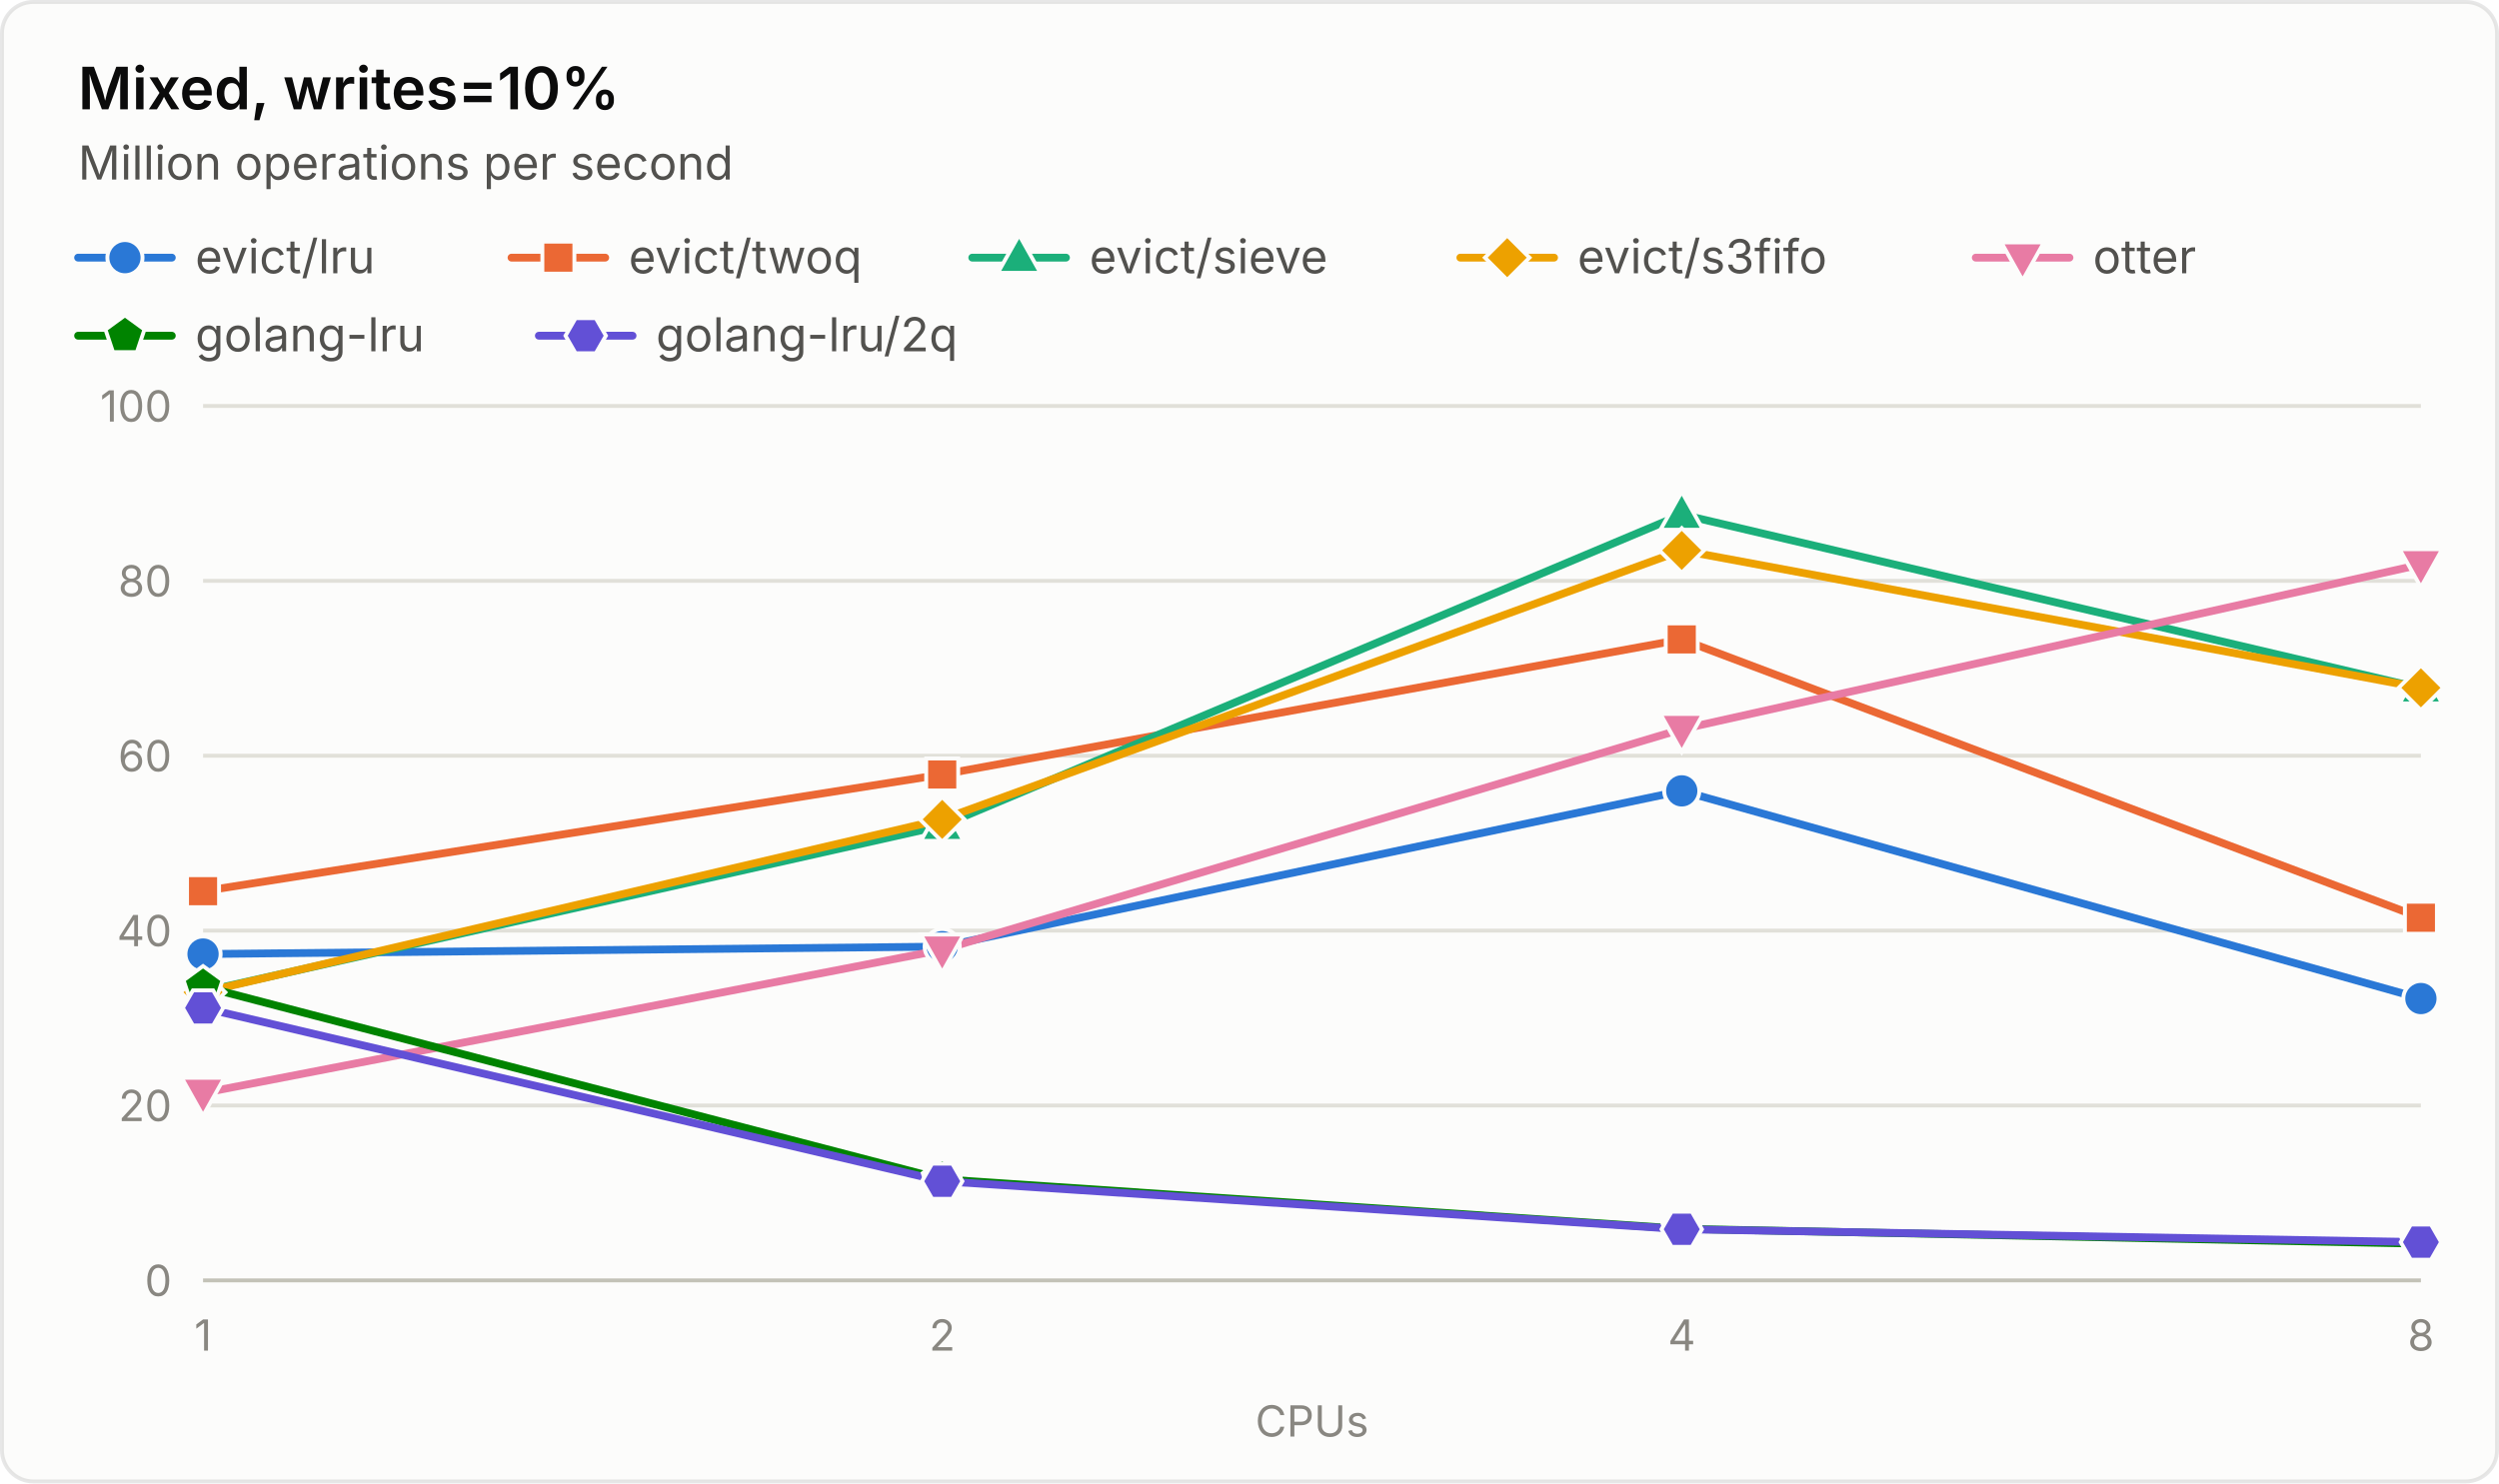
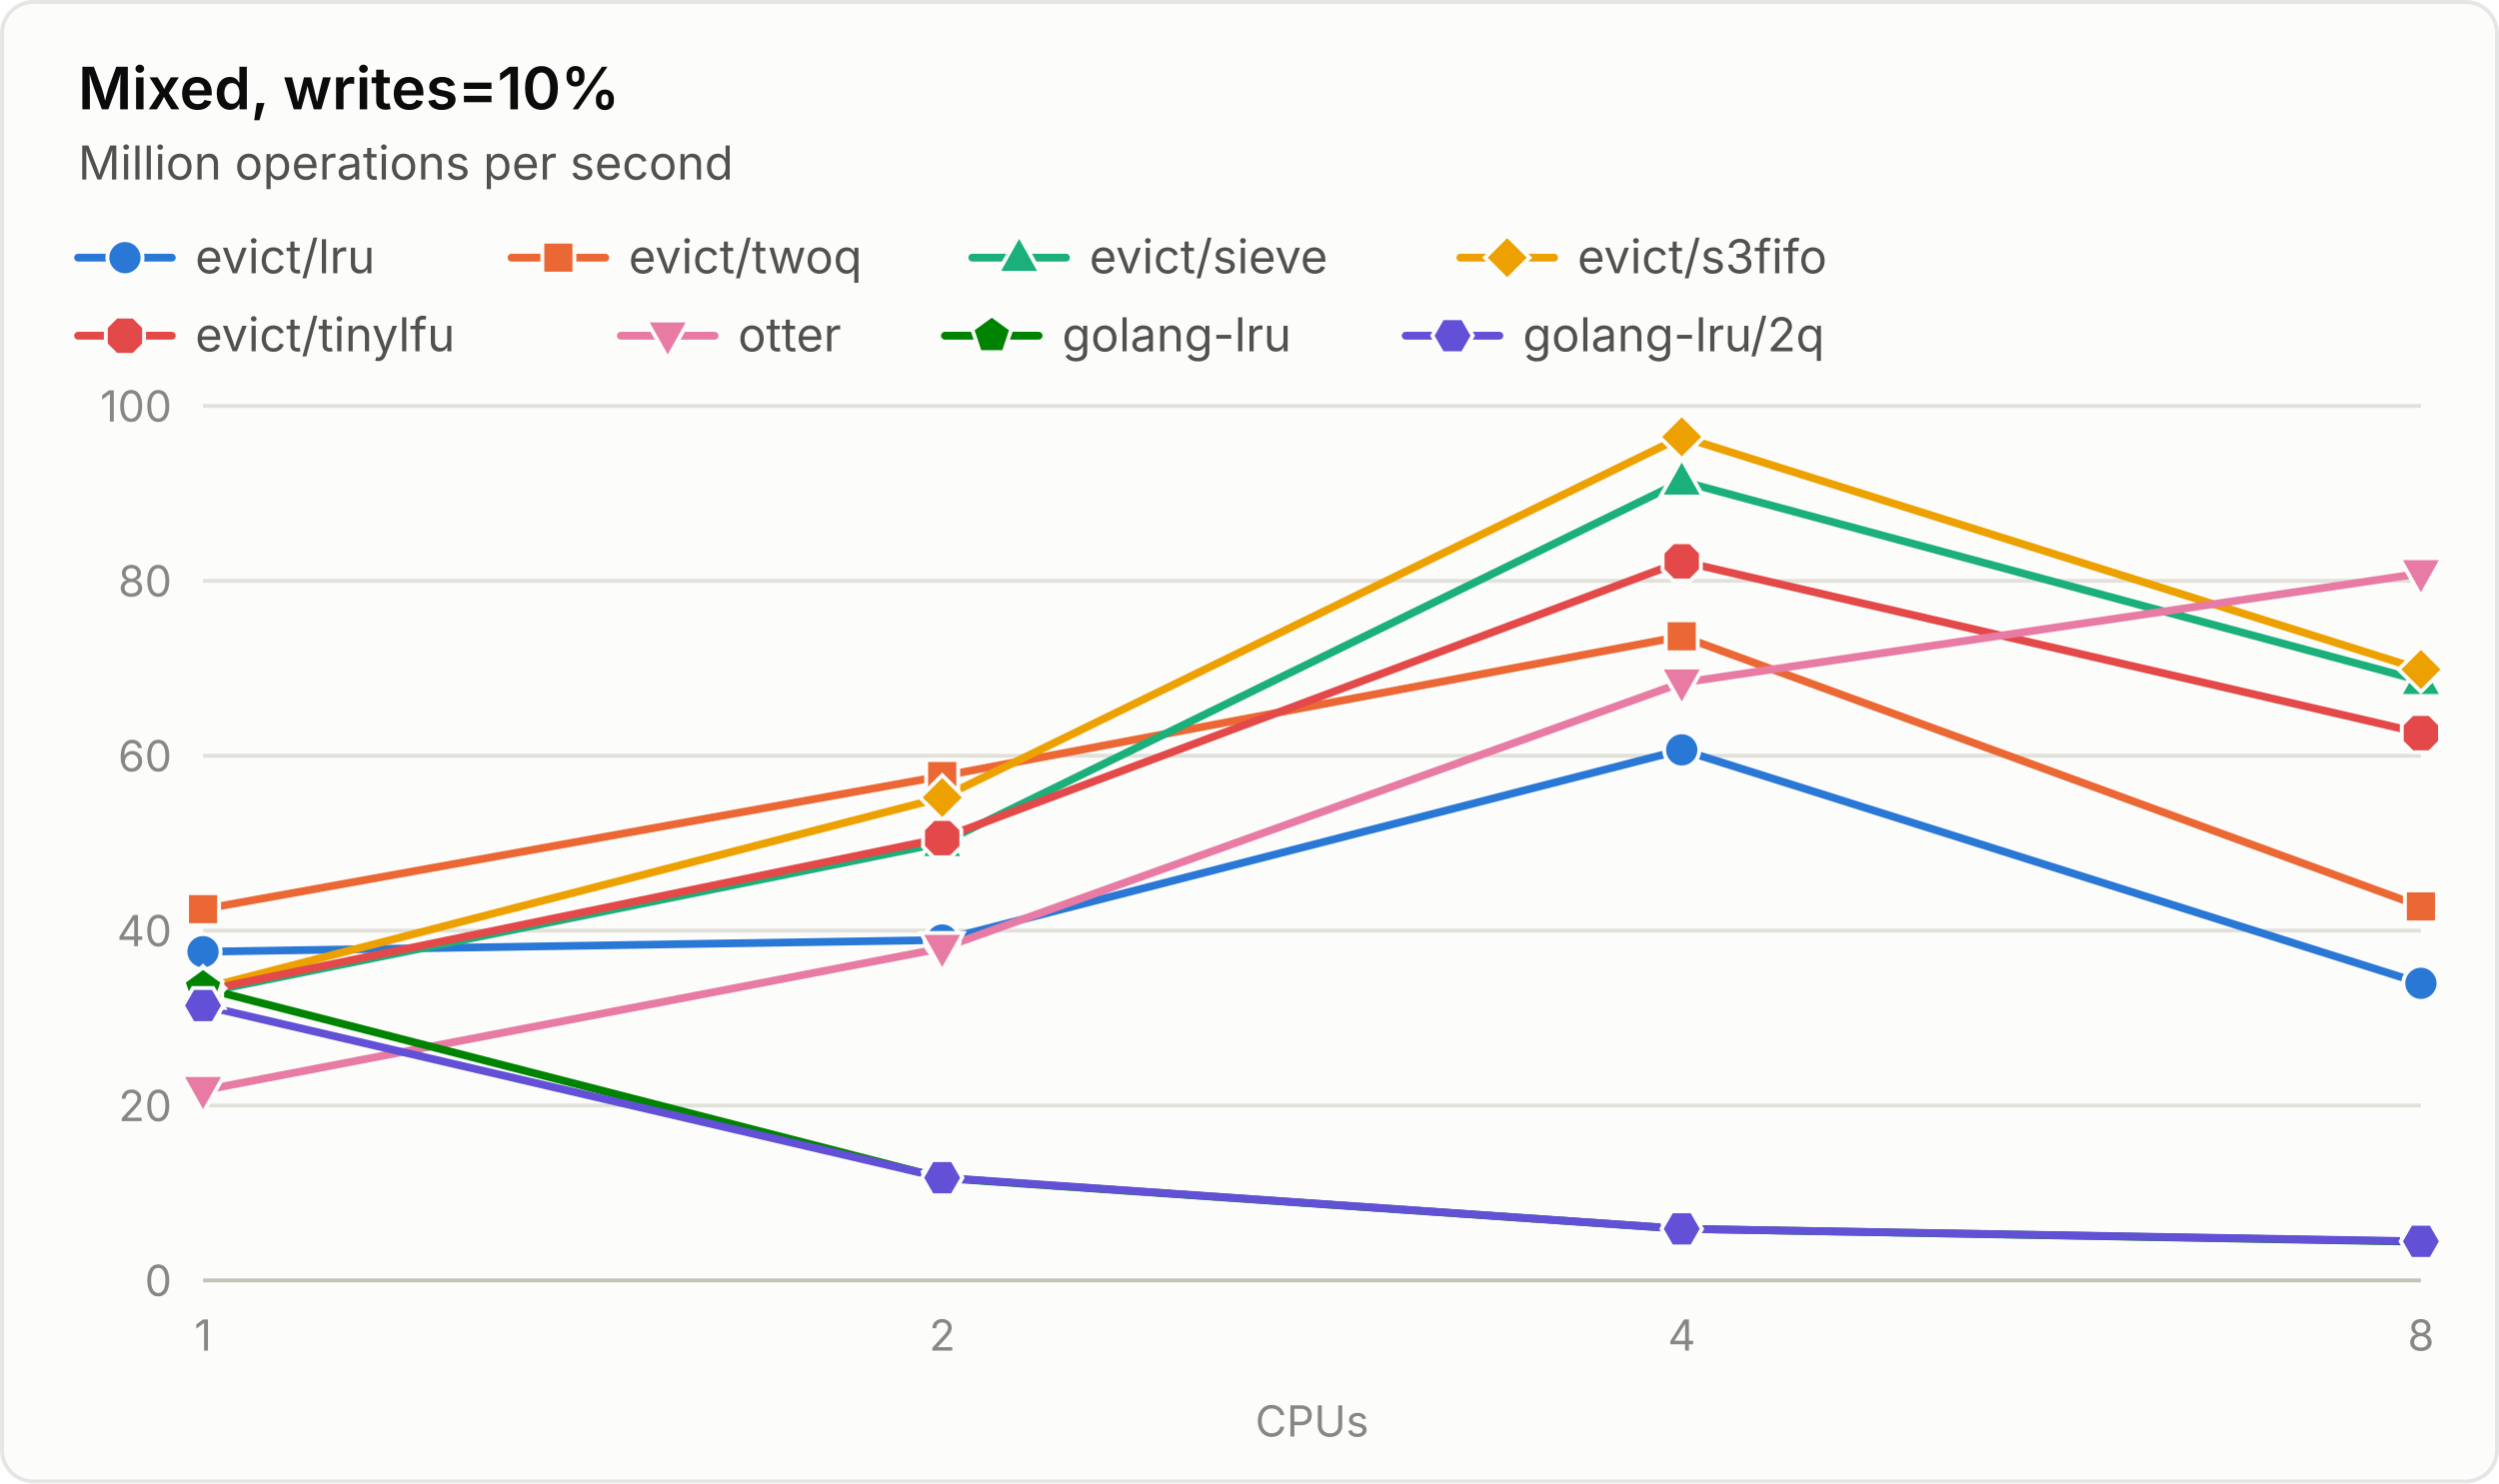
<svg xmlns="http://www.w3.org/2000/svg" viewBox="0 0 640 380" width="640" height="380" role="img" aria-labelledby="title desc">
  <style>
text { font-family: system-ui, -apple-system, "Segoe UI", sans-serif; }
.title { font-size: 15px; font-weight: 600; }
.unit, .legend { font-size: 12px; }
.tick { font-size: 11px; font-variant-numeric: tabular-nums; }
.grid, .axis { stroke-width: 1; }
.line { fill: none; stroke-width: 2; stroke-linejoin: round; stroke-linecap: round; }
.ref { fill: none; stroke-width: 1.5; stroke-linejoin: round; stroke-linecap: round; }
.mark { stroke-width: 2; paint-order: stroke; }
.surface { fill: #fcfcfb; stroke: rgba(11,11,11,0.10); }
.title { fill: #0b0b0b; }
.unit, .legend { fill: #52514e; }
.tick { fill: #898781; }
.grid { stroke: #e1e0d9; }
.axis { stroke: #c3c2b7; }
.ref { stroke: #898781; }
.mark { stroke: #fcfcfb; }
.s0 { stroke: #2a78d6; } .m0 { fill: #2a78d6; }
.s1 { stroke: #eb6834; } .m1 { fill: #eb6834; }
.s2 { stroke: #1baf7a; } .m2 { fill: #1baf7a; }
.s3 { stroke: #eda100; } .m3 { fill: #eda100; }
+ .s7 { stroke: #e34948; } .m7 { fill: #e34948; }
.s4 { stroke: #e87ba4; } .m4 { fill: #e87ba4; }
.s5 { stroke: #008300; } .m5 { fill: #008300; }
.s6 { stroke: #6250d6; } .m6 { fill: #6250d6; }
@media (prefers-color-scheme: dark) {
  .surface { fill: #1a1a19; stroke: rgba(255,255,255,0.10); }
  .title { fill: #f0efec; }
  .unit, .legend { fill: #c3c2b7; }
  .tick { fill: #898781; }
  .grid { stroke: #2c2c2a; }
  .axis { stroke: #383835; }
  .ref { stroke: #898781; }
  .mark { stroke: #1a1a19; }
  .s0 { stroke: #3987e5; } .m0 { fill: #3987e5; }
  .s1 { stroke: #d95926; } .m1 { fill: #d95926; }
  .s2 { stroke: #199e70; } .m2 { fill: #199e70; }
  .s3 { stroke: #c98500; } .m3 { fill: #c98500; }
+   .s7 { stroke: #e66767; } .m7 { fill: #e66767; }
  .s4 { stroke: #d55181; } .m4 { fill: #d55181; }
  .s5 { stroke: #008300; } .m5 { fill: #008300; }
  .s6 { stroke: #9085e9; } .m6 { fill: #9085e9; }
}
</style>
  <rect class="surface" x="0.5" y="0.5" width="639" height="379" rx="8" />
  <text class="title" x="20" y="28">Mixed, writes=10%</text>
  <text class="unit" x="20" y="46">Million operations per second</text>
  <path class="line s0" d="M20,66 h24" />
  <circle class="mark m0" cx="32" cy="66" r="4" />
  <text class="legend" x="50" y="70">evict/lru</text>
  <path class="line s1" d="M131,66 h24" />
  <path class="mark m1" d="M139.4,62.4L146.6,62.4L146.6,69.6L139.4,69.6Z" />
  <text class="legend" x="161" y="70">evict/twoq</text>
  <path class="line s2" d="M249,66 h24" />
  <path class="mark m2" d="M261,61.2L265.6,69.4L256.4,69.4Z" />
  <text class="legend" x="279" y="70">evict/sieve</text>
  <path class="line s3" d="M374,66 h24" />
  <path class="mark m3" d="M386,61L391,66L386,71L381,66Z" />
  <text class="legend" x="404" y="70">evict/s3fifo</text>
-   <path class="line s4" d="M506,66 h24" />
-   <path class="mark m4" d="M518,70.8L522.6,62.6L513.4,62.6Z" />
-   <text class="legend" x="536" y="70">otter</text>
-   <path class="line s5" d="M20,86 h24" />
-   <path class="mark m5" d="M32,81.4L36.4,84.6L34.7,89.7L29.3,89.7L27.6,84.6Z" />
-   <text class="legend" x="50" y="90">golang-lru</text>
-   <path class="line s6" d="M138,86 h24" />
-   <path class="mark m6" d="M147.7,82L152.3,82L154.6,86L152.3,90L147.7,90L145.4,86Z" />
-   <text class="legend" x="168" y="90">golang-lru/2q</text>
+   <path class="line s7" d="M20,86 h24" />
+   <path class="mark m7" d="M30,81.6L34,81.6L36.4,84L36.4,88L34,90.4L30,90.4L27.6,88L27.6,84Z" />
+   <text class="legend" x="50" y="90">evict/tinylfu</text>
+   <path class="line s4" d="M159,86 h24" />
+   <path class="mark m4" d="M171,90.8L175.6,82.6L166.4,82.6Z" />
+   <text class="legend" x="189" y="90">otter</text>
+   <path class="line s5" d="M242,86 h24" />
+   <path class="mark m5" d="M254,81.4L258.4,84.6L256.7,89.7L251.3,89.7L249.6,84.6Z" />
+   <text class="legend" x="272" y="90">golang-lru</text>
+   <path class="line s6" d="M360,86 h24" />
+   <path class="mark m6" d="M369.7,82L374.3,82L376.6,86L374.3,90L369.7,90L367.4,86Z" />
+   <text class="legend" x="390" y="90">golang-lru/2q</text>
  <path class="axis" d="M52,328 h568" />
  <text class="tick" x="44" y="332" text-anchor="end">0</text>
  <path class="grid" d="M52,283.2 h568" />
  <text class="tick" x="44" y="287.2" text-anchor="end">20</text>
  <path class="grid" d="M52,238.4 h568" />
  <text class="tick" x="44" y="242.4" text-anchor="end">40</text>
  <path class="grid" d="M52,193.6 h568" />
  <text class="tick" x="44" y="197.6" text-anchor="end">60</text>
  <path class="grid" d="M52,148.8 h568" />
  <text class="tick" x="44" y="152.8" text-anchor="end">80</text>
  <path class="grid" d="M52,104 h568" />
  <text class="tick" x="44" y="108" text-anchor="end">100</text>
  <text class="tick" x="52" y="346" text-anchor="middle">1</text>
  <text class="tick" x="241.3" y="346" text-anchor="middle">2</text>
  <text class="tick" x="430.7" y="346" text-anchor="middle">4</text>
  <text class="tick" x="620" y="346" text-anchor="middle">8</text>
  <text class="tick" x="336" y="368" text-anchor="middle">CPUs</text>
-   <path class="line s0" d="M52,244.4L241.3,242.5L430.7,202.6L620,255.8" />
-   <path class="line s1" d="M52,228.3L241.3,198.4L430.7,163.8L620,235.1" />
-   <path class="line s2" d="M52,254L241.3,211.5L430.7,131.8L620,176.3" />
-   <path class="line s3" d="M52,254.2L241.3,209.9L430.7,141L620,176.2" />
-   <path class="line s4" d="M52,280L241.3,243.3L430.7,186.8L620,144.6" />
-   <path class="line s5" d="M52,252.7L241.3,302.1L430.7,314.8L620,318.6" />
-   <path class="line s6" d="M52,258.2L241.3,302.6L430.7,314.9L620,318.2" />
+   <path class="line s0" d="M52,243.8L241.3,240.8L430.7,192.1L620,251.9" />
+   <path class="line s1" d="M52,232.9L241.3,198.8L430.7,163L620,232.2" />
+   <path class="line s2" d="M52,254.3L241.3,215.9L430.7,123.3L620,174.4" />
+   <path class="line s3" d="M52,253.2L241.3,204.3L430.7,111.9L620,171.5" />
+   <path class="line s7" d="M52,253.8L241.3,214.7L430.7,143.8L620,187.8" />
+   <path class="line s4" d="M52,279.3L241.3,242.9L430.7,174.9L620,146.9" />
+   <path class="line s5" d="M52,253.1L241.3,301.8L430.7,314.8L620,318.1" />
+   <path class="line s6" d="M52,257.6L241.3,301.7L430.7,314.8L620,318" />
  <g>
-     <circle class="mark m0" cx="52" cy="244.4" r="4" />
+     <circle class="mark m0" cx="52" cy="243.8" r="4" />
  </g>
  <g>
-     <circle class="mark m0" cx="241.3" cy="242.5" r="4" />
+     <circle class="mark m0" cx="241.3" cy="240.8" r="4" />
  </g>
  <g>
-     <circle class="mark m0" cx="430.7" cy="202.6" r="4" />
+     <circle class="mark m0" cx="430.7" cy="192.1" r="4" />
  </g>
  <g>
-     <circle class="mark m0" cx="620" cy="255.8" r="4" />
+     <circle class="mark m0" cx="620" cy="251.9" r="4" />
  </g>
  <g>
-     <path class="mark m1" d="M48.4,224.7L55.6,224.7L55.6,231.9L48.4,231.9Z" />
+     <path class="mark m1" d="M48.4,229.3L55.6,229.3L55.6,236.5L48.4,236.5Z" />
  </g>
  <g>
-     <path class="mark m1" d="M237.7,194.8L244.9,194.8L244.9,202L237.7,202Z" />
+     <path class="mark m1" d="M237.7,195.2L244.9,195.2L244.9,202.4L237.7,202.4Z" />
  </g>
  <g>
-     <path class="mark m1" d="M427.1,160.2L434.3,160.2L434.3,167.4L427.1,167.4Z" />
+     <path class="mark m1" d="M427.1,159.4L434.3,159.4L434.3,166.6L427.1,166.6Z" />
  </g>
  <g>
-     <path class="mark m1" d="M616.4,231.5L623.6,231.5L623.6,238.7L616.4,238.7Z" />
+     <path class="mark m1" d="M616.4,228.6L623.6,228.6L623.6,235.8L616.4,235.8Z" />
  </g>
  <g>
-     <path class="mark m2" d="M52,249.2L56.6,257.4L47.4,257.4Z" />
+     <path class="mark m2" d="M52,249.5L56.6,257.7L47.4,257.7Z" />
  </g>
  <g>
-     <path class="mark m2" d="M241.3,206.7L245.9,214.9L236.7,214.9Z" />
+     <path class="mark m2" d="M241.3,211.1L245.9,219.3L236.7,219.3Z" />
  </g>
  <g>
-     <path class="mark m2" d="M430.7,127L435.3,135.2L426.1,135.2Z" />
+     <path class="mark m2" d="M430.7,118.5L435.3,126.7L426.1,126.7Z" />
  </g>
  <g>
-     <path class="mark m2" d="M620,171.5L624.6,179.7L615.4,179.7Z" />
+     <path class="mark m2" d="M620,169.6L624.6,177.8L615.4,177.8Z" />
  </g>
  <g>
-     <path class="mark m3" d="M52,249.2L57,254.2L52,259.2L47,254.2Z" />
+     <path class="mark m3" d="M52,248.2L57,253.2L52,258.2L47,253.2Z" />
  </g>
  <g>
-     <path class="mark m3" d="M241.3,204.9L246.3,209.9L241.3,214.9L236.3,209.9Z" />
+     <path class="mark m3" d="M241.3,199.3L246.3,204.3L241.3,209.3L236.3,204.3Z" />
  </g>
  <g>
-     <path class="mark m3" d="M430.7,136L435.7,141L430.7,146L425.7,141Z" />
+     <path class="mark m3" d="M430.7,106.9L435.7,111.9L430.7,116.9L425.7,111.9Z" />
  </g>
  <g>
-     <path class="mark m3" d="M620,171.2L625,176.2L620,181.2L615,176.2Z" />
+     <path class="mark m3" d="M620,166.5L625,171.5L620,176.5L615,171.5Z" />
  </g>
  <g>
-     <path class="mark m4" d="M52,284.8L56.6,276.6L47.4,276.6Z" />
+     <path class="mark m7" d="M50,249.4L54,249.4L56.4,251.8L56.4,255.8L54,258.2L50,258.2L47.6,255.8L47.6,251.8Z" />
  </g>
  <g>
-     <path class="mark m4" d="M241.3,248.1L245.9,239.9L236.7,239.9Z" />
+     <path class="mark m7" d="M239.3,210.3L243.3,210.3L245.7,212.7L245.7,216.7L243.3,219.1L239.3,219.1L236.9,216.7L236.9,212.7Z" />
  </g>
  <g>
-     <path class="mark m4" d="M430.7,191.6L435.3,183.4L426.1,183.4Z" />
+     <path class="mark m7" d="M428.7,139.4L432.7,139.4L435.1,141.8L435.1,145.8L432.7,148.2L428.7,148.2L426.3,145.8L426.3,141.8Z" />
  </g>
  <g>
-     <path class="mark m4" d="M620,149.4L624.6,141.2L615.4,141.2Z" />
+     <path class="mark m7" d="M618,183.4L622,183.4L624.4,185.8L624.4,189.8L622,192.2L618,192.2L615.6,189.8L615.6,185.8Z" />
  </g>
  <g>
-     <path class="mark m5" d="M52,248.1L56.4,251.3L54.7,256.4L49.3,256.4L47.6,251.3Z" />
+     <path class="mark m4" d="M52,284.1L56.6,275.9L47.4,275.9Z" />
  </g>
  <g>
-     <path class="mark m5" d="M241.3,297.5L245.7,300.7L244,305.8L238.6,305.8L236.9,300.7Z" />
+     <path class="mark m4" d="M241.3,247.7L245.9,239.5L236.7,239.5Z" />
+   </g>
+   <g>
+     <path class="mark m4" d="M430.7,179.7L435.3,171.5L426.1,171.5Z" />
+   </g>
+   <g>
+     <path class="mark m4" d="M620,151.7L624.6,143.5L615.4,143.5Z" />
+   </g>
+   <g>
+     <path class="mark m5" d="M52,248.5L56.4,251.7L54.7,256.8L49.3,256.8L47.6,251.7Z" />
+   </g>
+   <g>
+     <path class="mark m5" d="M241.3,297.2L245.7,300.4L244,305.5L238.6,305.5L236.9,300.4Z" />
  </g>
  <g>
    <path class="mark m5" d="M430.7,310.2L435.1,313.4L433.4,318.5L428,318.5L426.3,313.4Z" />
  </g>
  <g>
-     <path class="mark m5" d="M620,314L624.4,317.2L622.7,322.3L617.3,322.3L615.6,317.2Z" />
+     <path class="mark m5" d="M620,313.5L624.4,316.7L622.7,321.8L617.3,321.8L615.6,316.7Z" />
  </g>
  <g>
-     <path class="mark m6" d="M49.7,254.2L54.3,254.2L56.6,258.2L54.3,262.2L49.7,262.2L47.4,258.2Z" />
+     <path class="mark m6" d="M49.7,253.6L54.3,253.6L56.6,257.6L54.3,261.6L49.7,261.6L47.4,257.6Z" />
  </g>
  <g>
-     <path class="mark m6" d="M239,298.6L243.6,298.6L245.9,302.6L243.6,306.6L239,306.6L236.7,302.6Z" />
+     <path class="mark m6" d="M239,297.7L243.6,297.7L245.9,301.7L243.6,305.7L239,305.7L236.7,301.7Z" />
  </g>
  <g>
-     <path class="mark m6" d="M428.4,310.9L433,310.9L435.3,314.9L433,318.9L428.4,318.9L426.1,314.9Z" />
+     <path class="mark m6" d="M428.4,310.8L433,310.8L435.3,314.8L433,318.8L428.4,318.8L426.1,314.8Z" />
  </g>
  <g>
-     <path class="mark m6" d="M617.7,314.2L622.3,314.2L624.6,318.2L622.3,322.2L617.7,322.2L615.4,318.2Z" />
+     <path class="mark m6" d="M617.7,314L622.3,314L624.6,318L622.3,322L617.7,322L615.4,318Z" />
  </g>
</svg>
